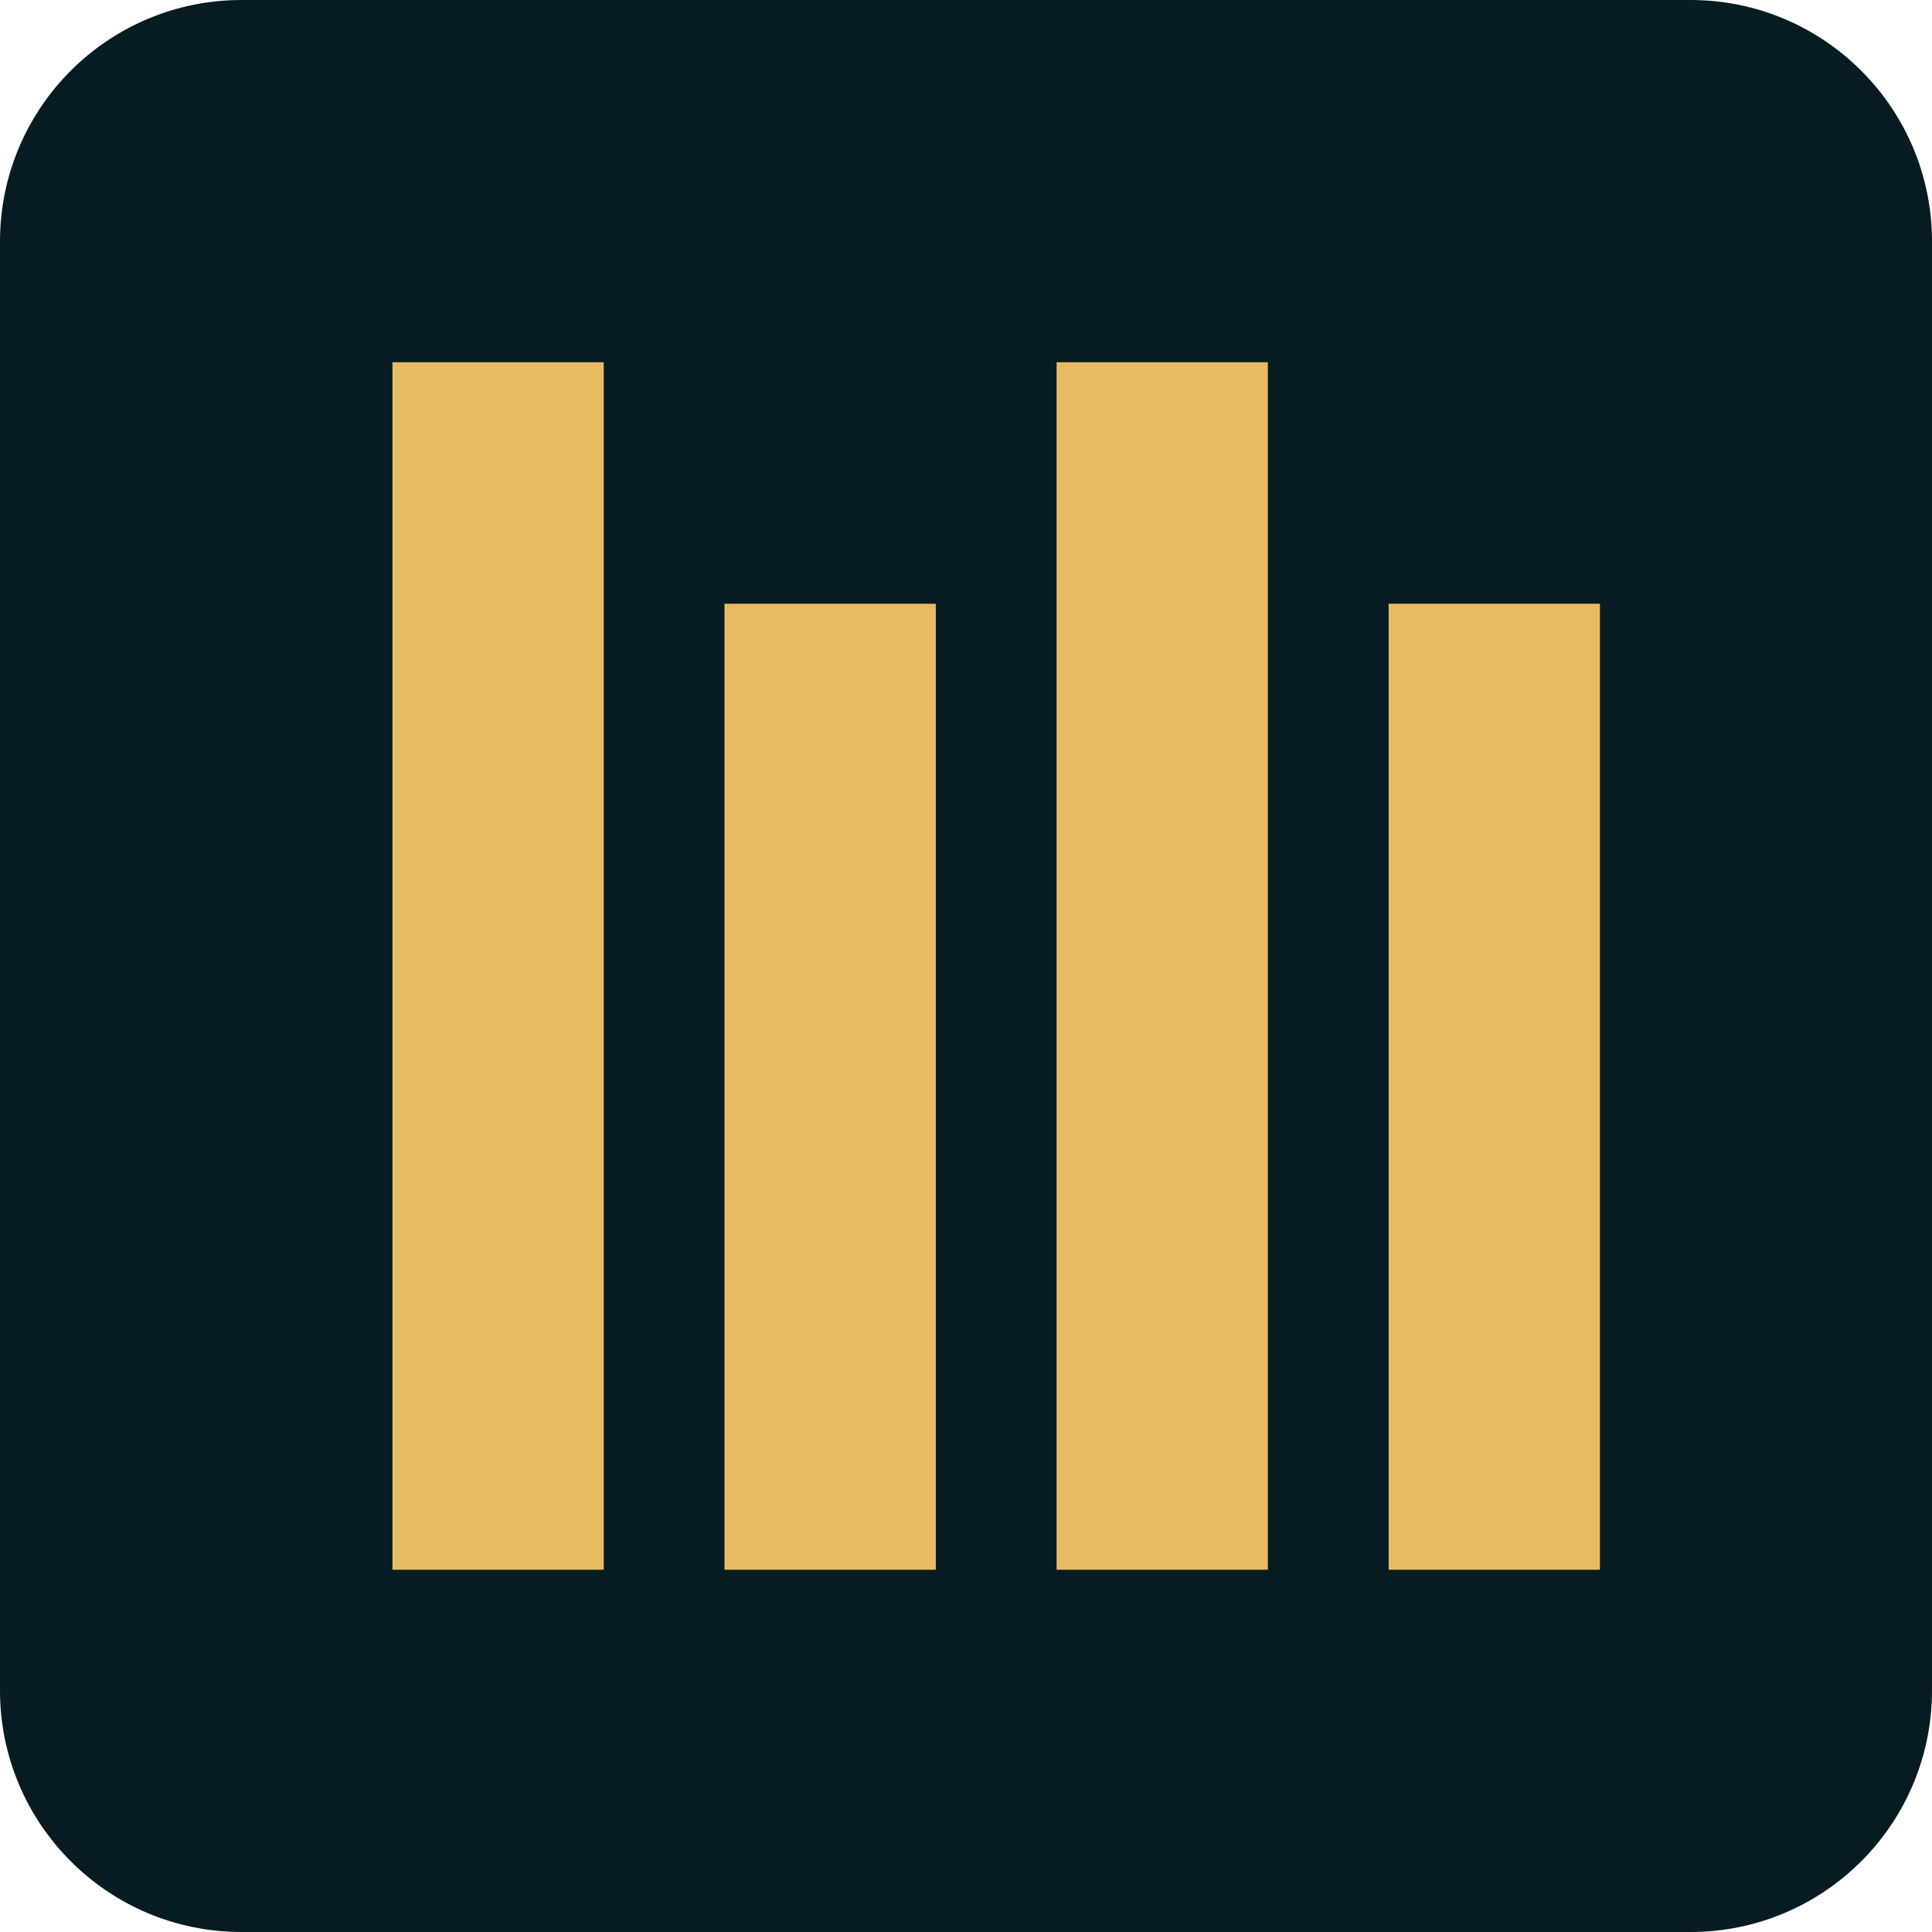
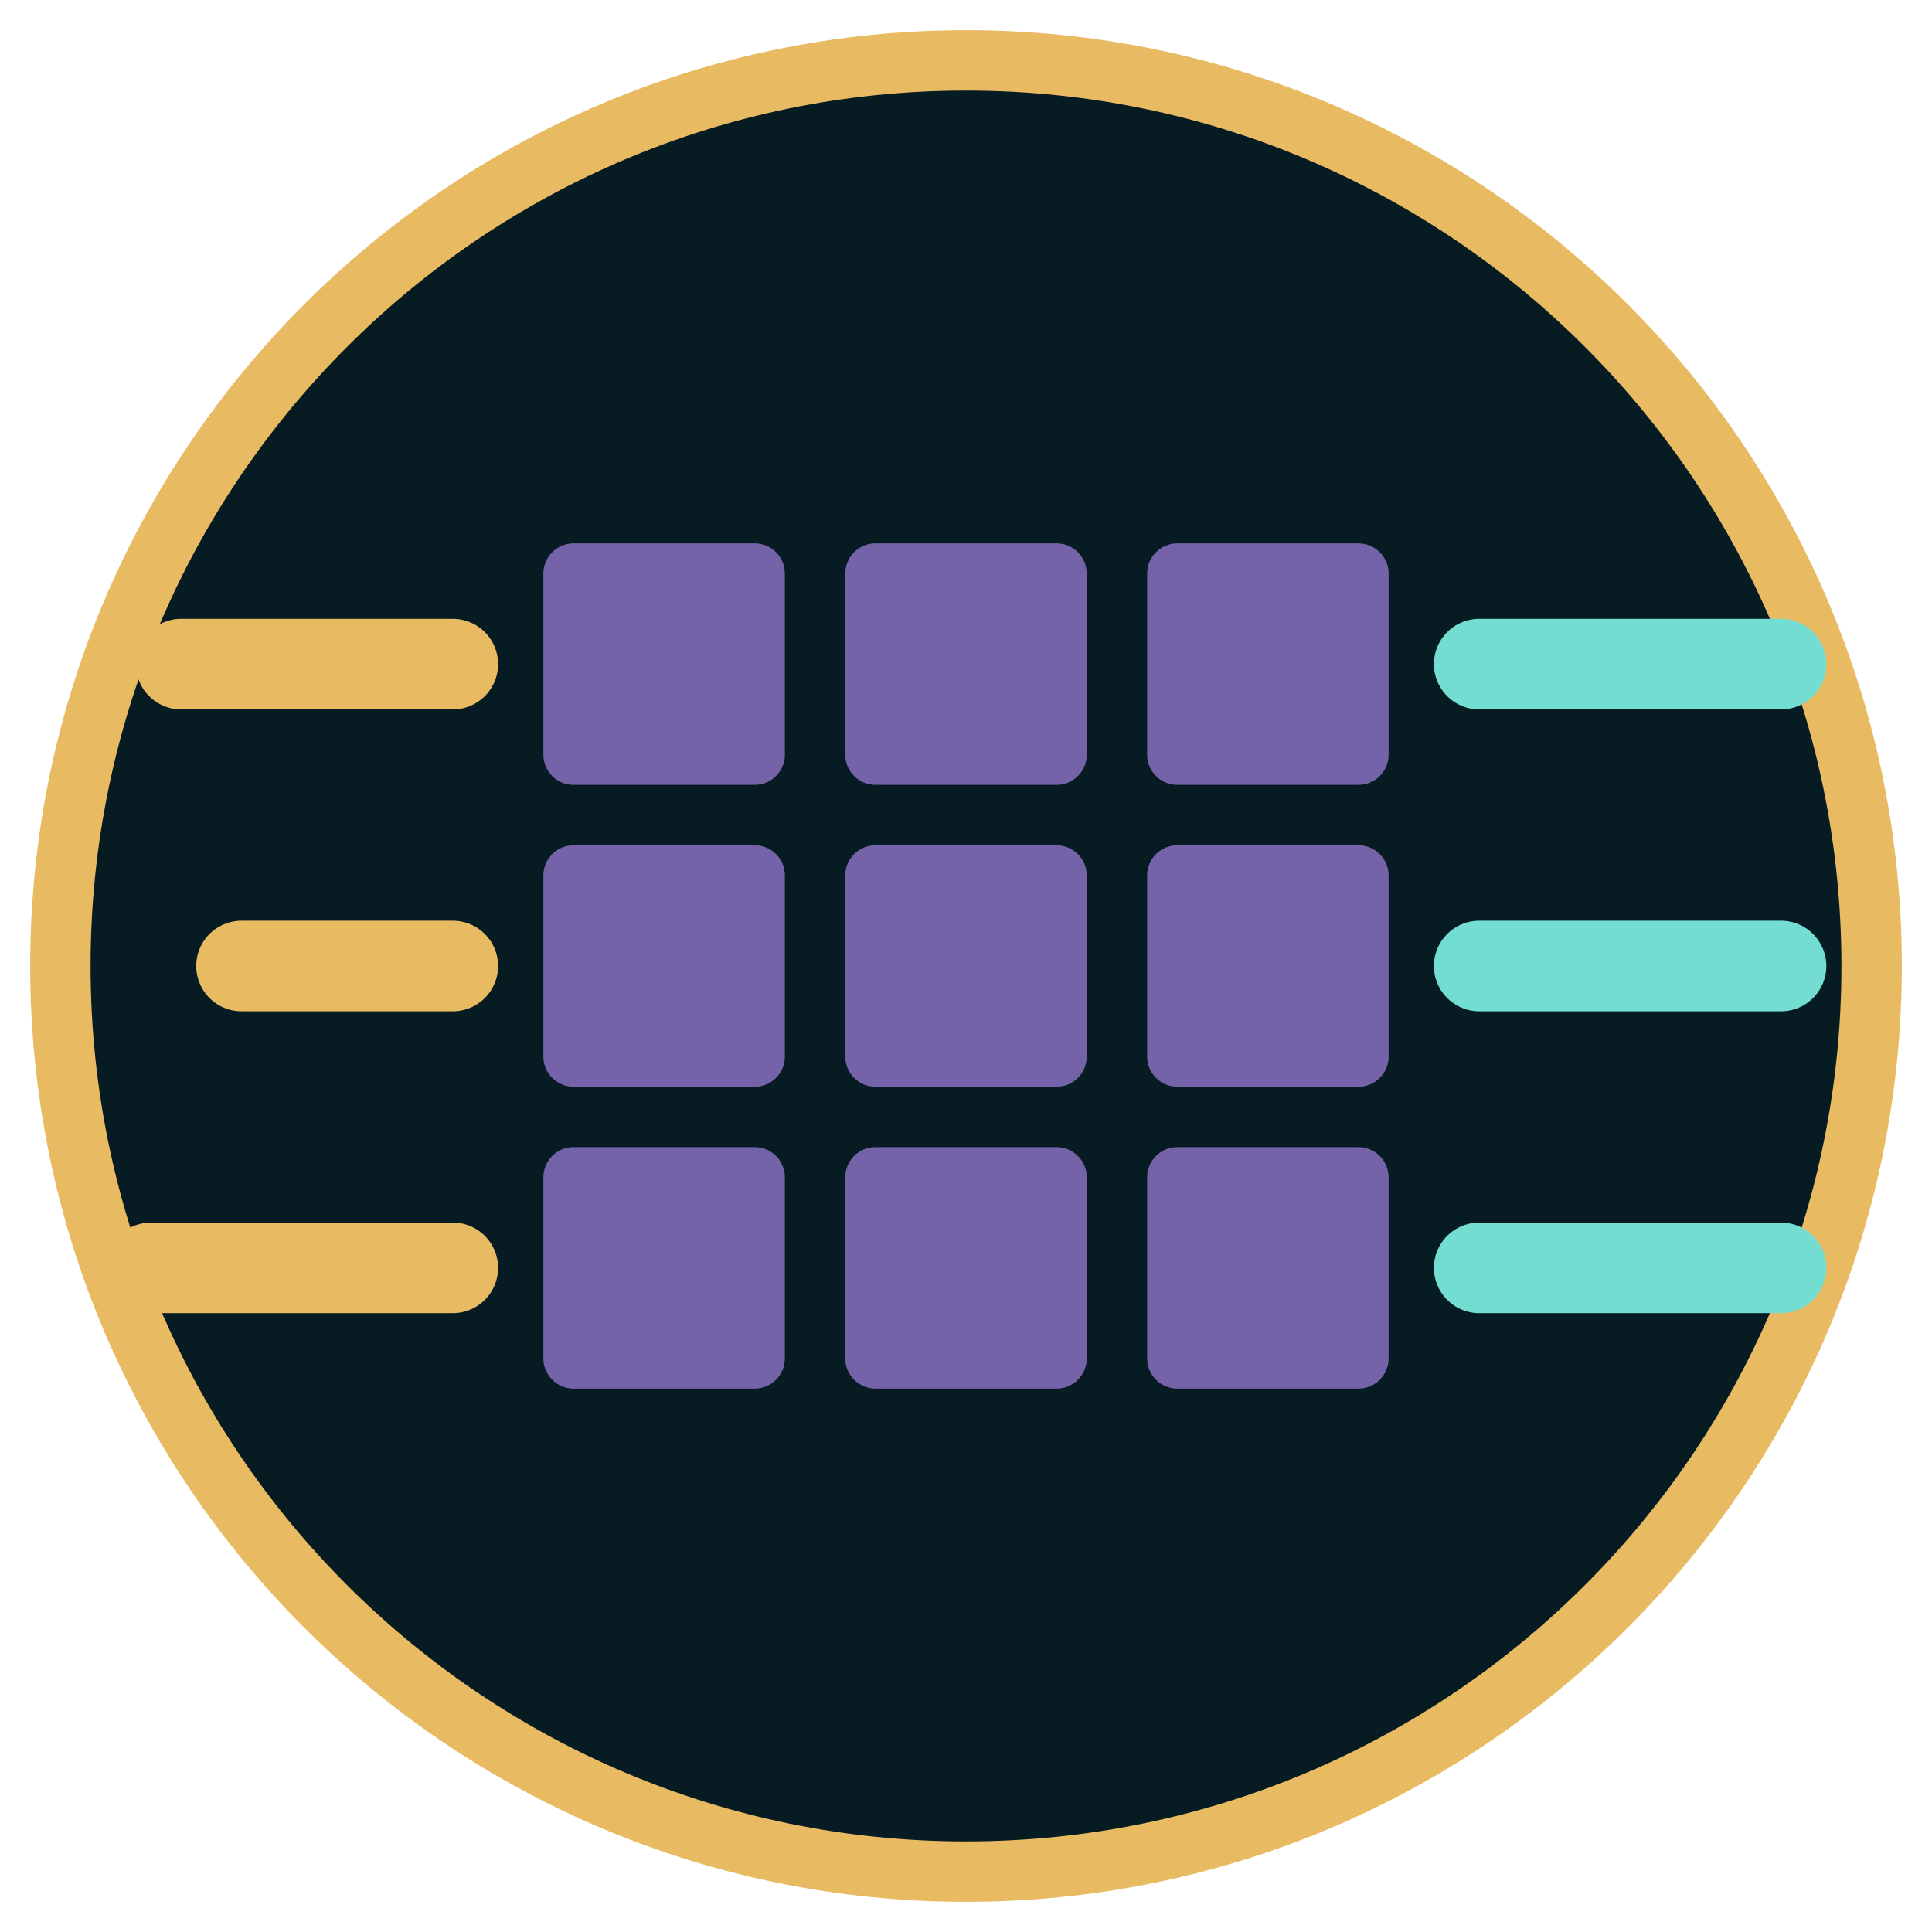
<svg xmlns="http://www.w3.org/2000/svg" viewBox="0 0 64 64">
-   <rect width="64" height="64" rx="8" fill="#071b22" />
-   <g fill="#e8bb63">
-     <rect x="13" y="12" width="7" height="40" />
-     <rect x="24" y="20" width="7" height="32" />
-     <rect x="35" y="12" width="7" height="40" />
-     <rect x="46" y="20" width="7" height="32" />
+   <circle cx="32" cy="32" r="30" fill="#071b22" stroke="#e8bb63" stroke-width="2" />
+   <g fill="#7563a9">
+     <rect x="18" y="18" width="8" height="8" rx="1" />
+     <rect x="28" y="18" width="8" height="8" rx="1" />
+     <rect x="38" y="18" width="8" height="8" rx="1" />
+     <rect x="18" y="28" width="8" height="8" rx="1" />
+     <rect x="28" y="28" width="8" height="8" rx="1" />
+     <rect x="38" y="28" width="8" height="8" rx="1" />
+     <rect x="18" y="38" width="8" height="8" rx="1" />
+     <rect x="28" y="38" width="8" height="8" rx="1" />
+     <rect x="38" y="38" width="8" height="8" rx="1" />
  </g>
+   <path d="M6 22h9M8 32h7M5 42h10" stroke="#e8bb63" stroke-width="3" stroke-linecap="round" />
+   <path d="M49 22h10M49 32h10M49 42h10" stroke="#74ddd1" stroke-width="3" stroke-linecap="round" />
</svg>
